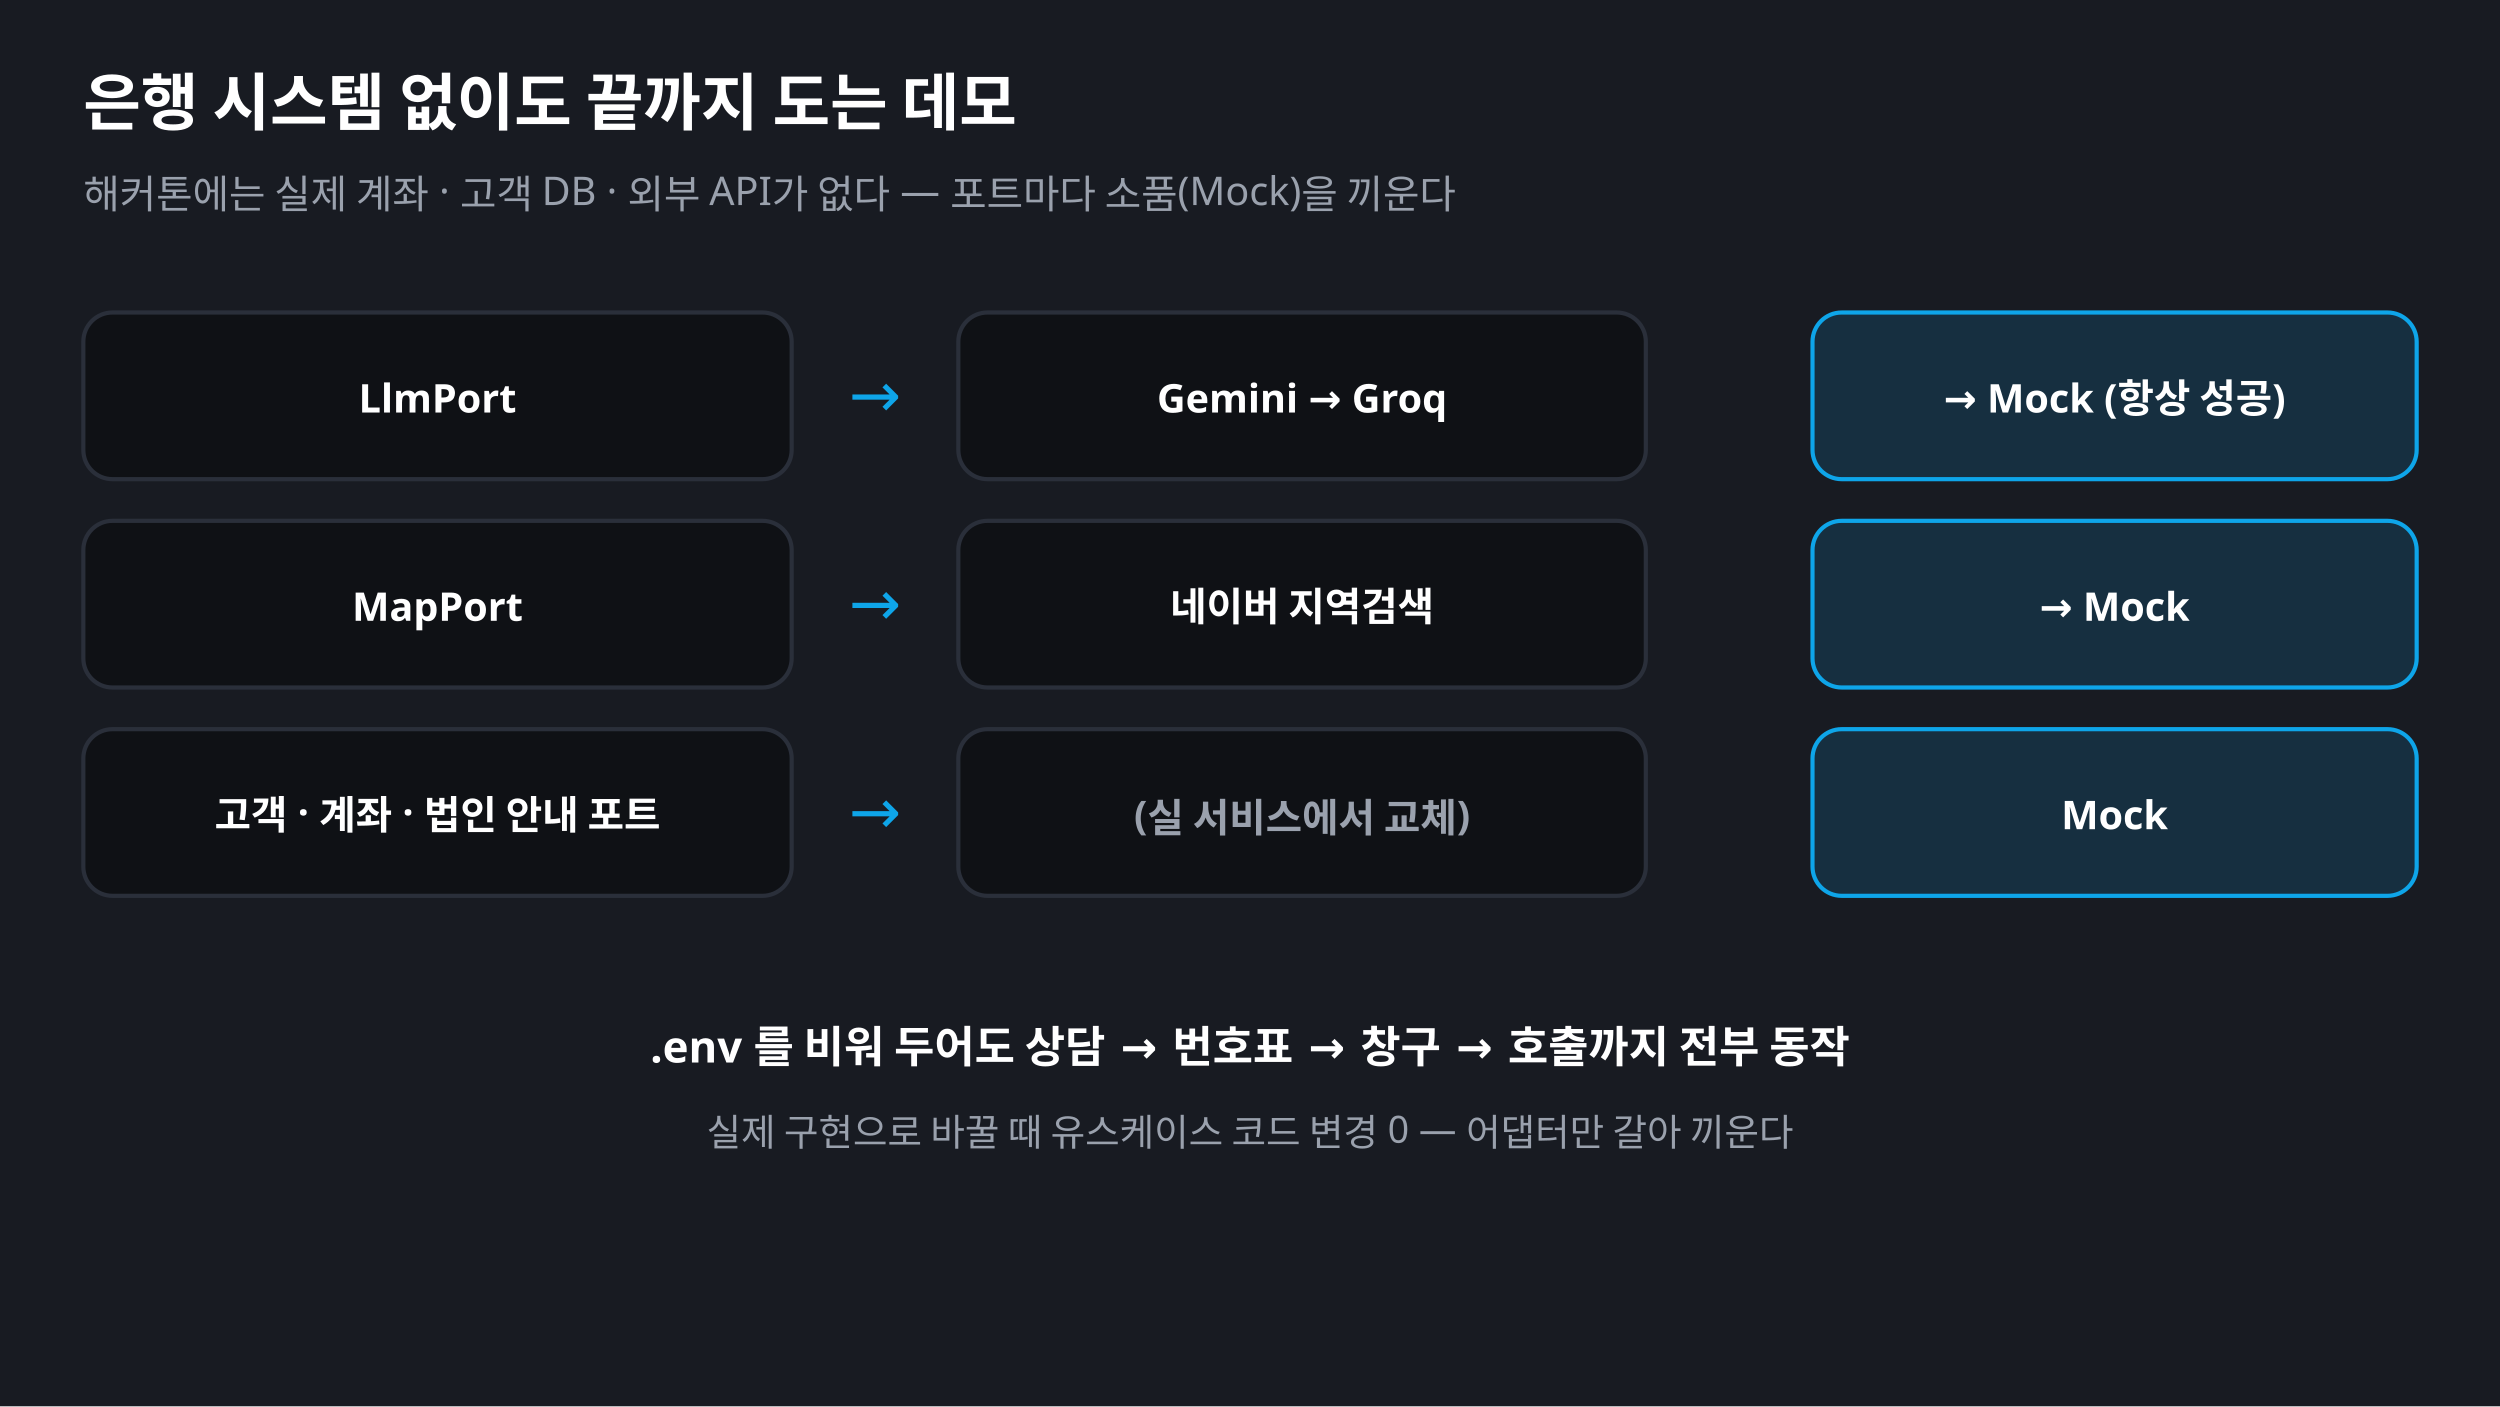
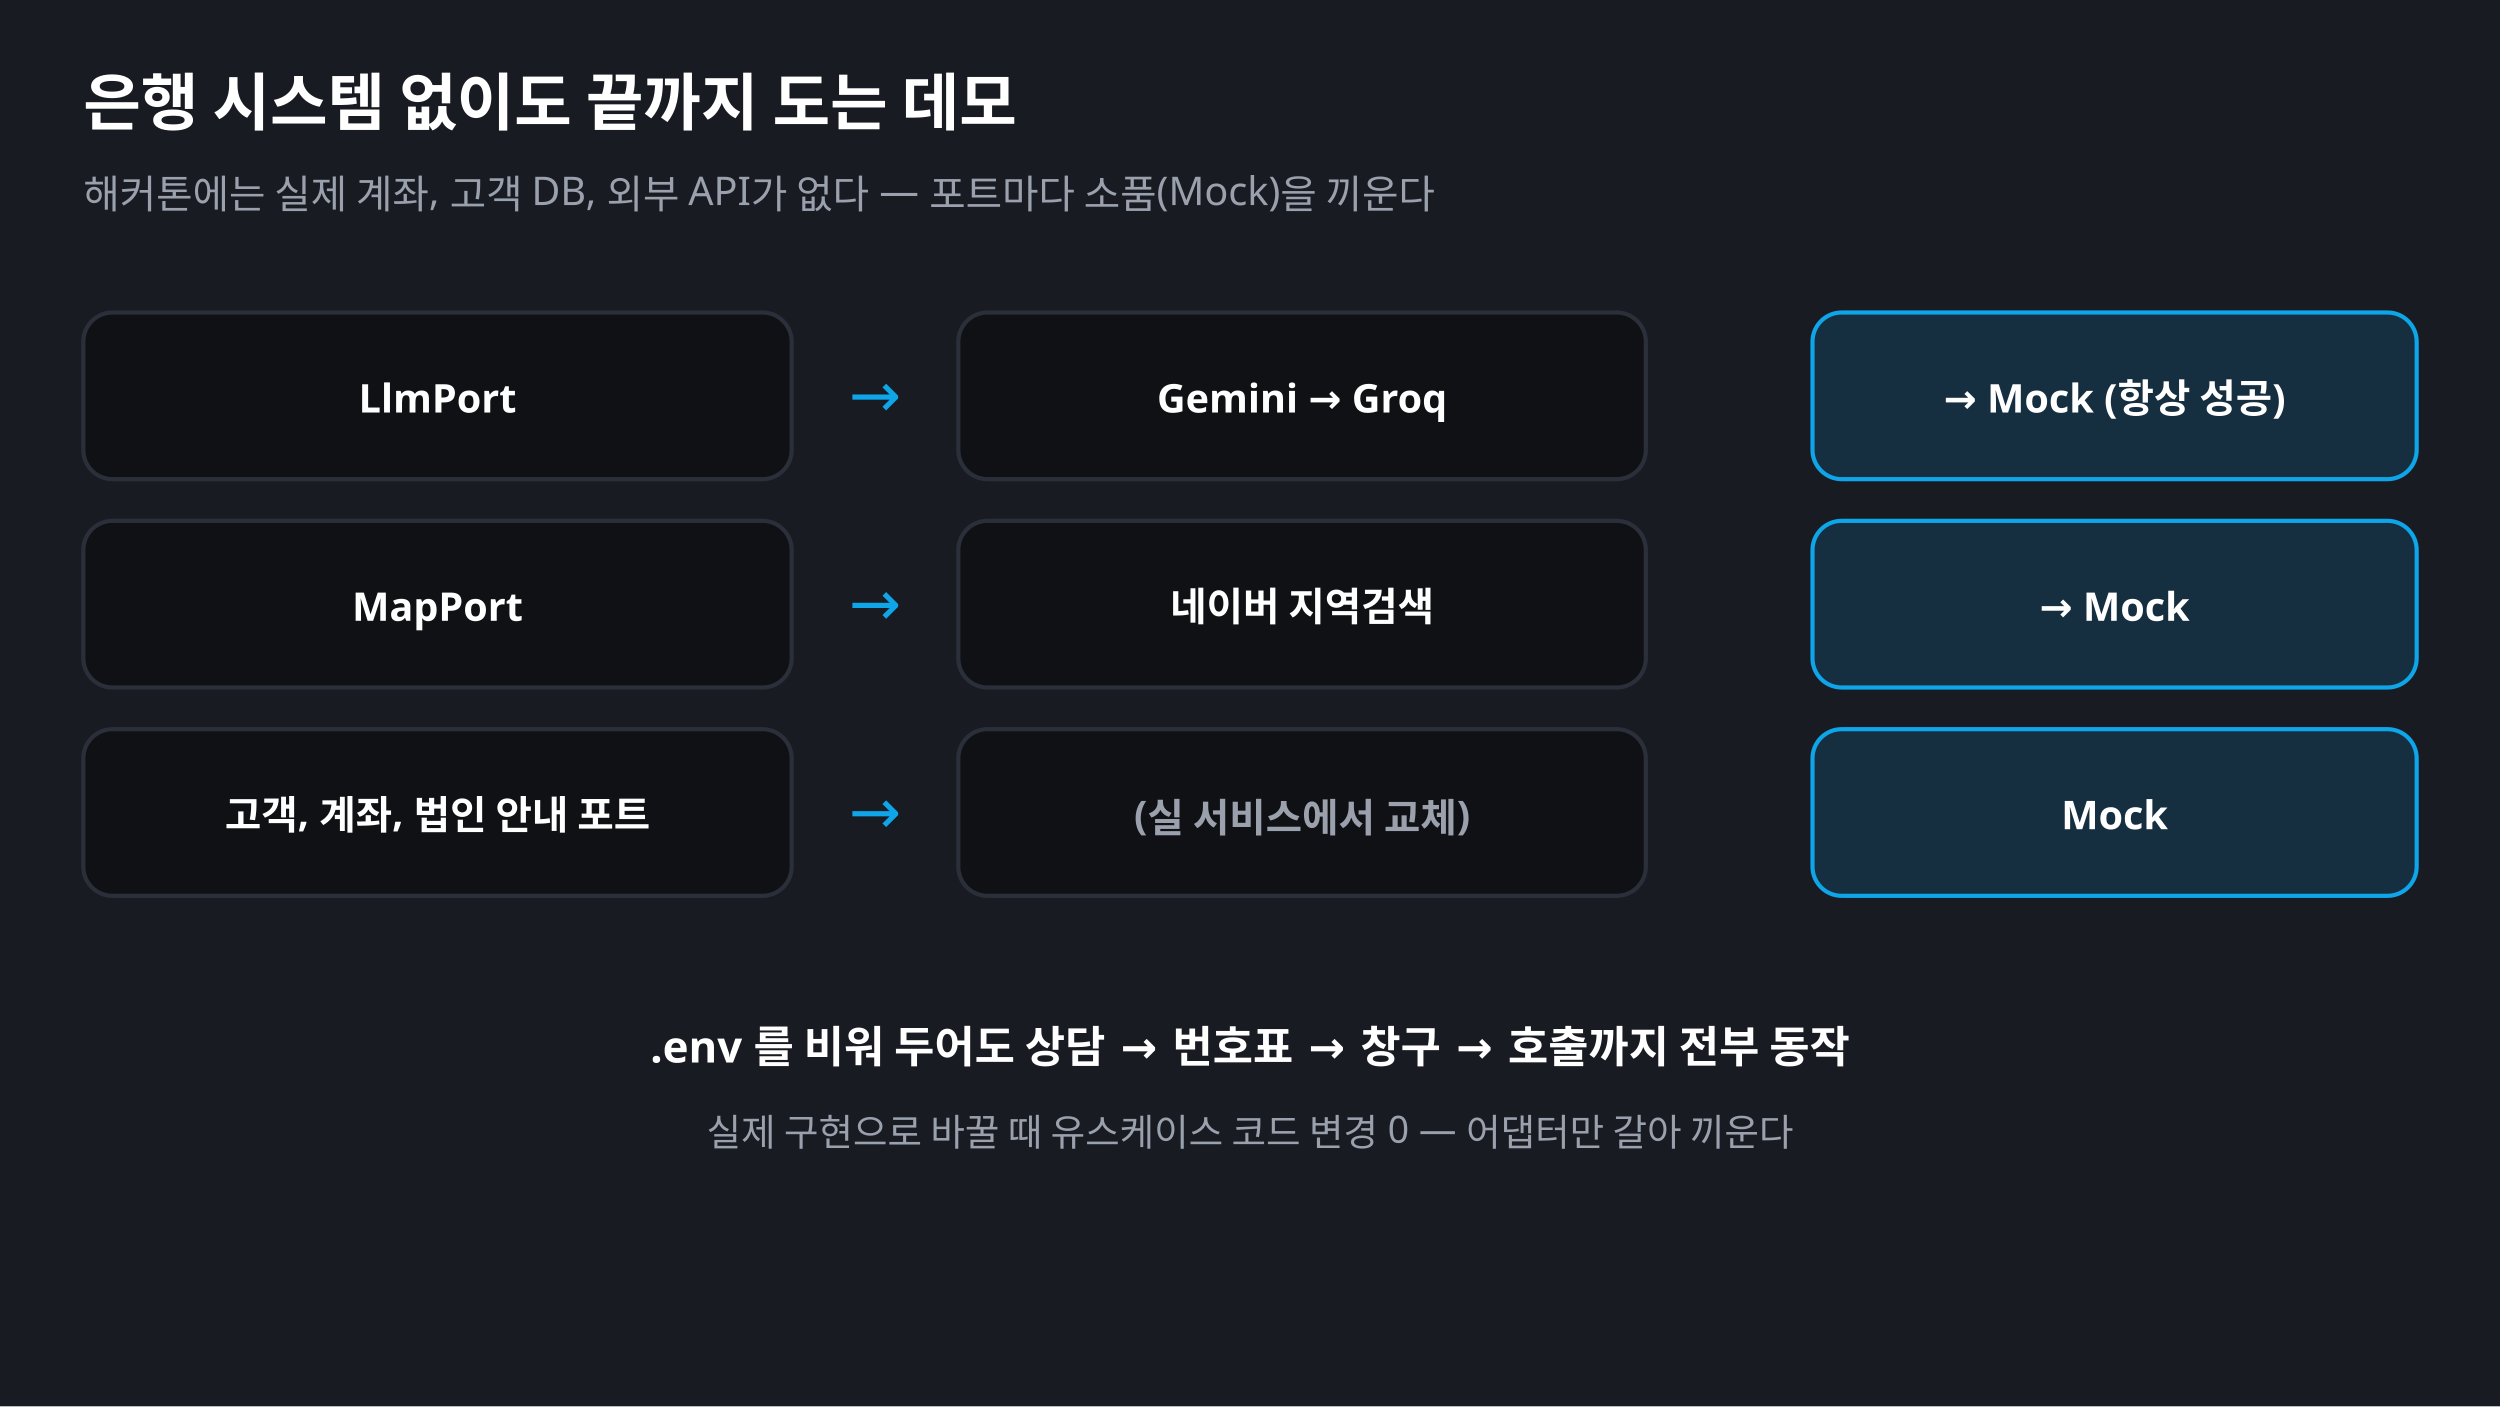
<svg xmlns="http://www.w3.org/2000/svg" viewBox="0 0 1200 675" font-family="Pretendard, 'Apple SD Gothic Neo', sans-serif">
  <rect width="1200" height="675" fill="#181b22" />
  <text x="40" y="60" fill="#fff" font-size="30" font-weight="700">은행 시스템 없이도 끝까지 도는 데모</text>
-   <text x="40" y="100" fill="#9aa1ad" font-size="19">해커톤에는 실제 계좌 · 고객 DB · 외부 API가 없다 — 포트마다 소품(Mock)을 끼운다</text>
+   <text x="40" y="100" fill="#9aa1ad" font-size="19">해커톤에는 실제 계좌, 고객 DB, 외부 API가 없다 — 포트마다 소품(Mock)을 끼운다</text>
  <g font-size="19" font-weight="700" text-anchor="middle">
    <rect x="40" y="150" width="340" height="80" rx="14" fill="#0f1115" stroke="#2a2f3a" stroke-width="2" />
    <text x="210" y="198" fill="#fff">LlmPort</text>
    <rect x="40" y="250" width="340" height="80" rx="14" fill="#0f1115" stroke="#2a2f3a" stroke-width="2" />
    <text x="210" y="298" fill="#fff">MapPort</text>
    <rect x="40" y="350" width="340" height="80" rx="14" fill="#0f1115" stroke="#2a2f3a" stroke-width="2" />
-     <text x="210" y="398" fill="#fff">고객 · 계좌 · 법인 안내 포트</text>
+     <text x="210" y="398" fill="#fff">고객, 계좌, 법인 안내 포트</text>
    <rect x="460" y="150" width="330" height="80" rx="14" fill="#0f1115" stroke="#2a2f3a" stroke-width="2" />
    <text x="625" y="198" fill="#fff">Gemini → Groq</text>
    <rect x="460" y="250" width="330" height="80" rx="14" fill="#0f1115" stroke="#2a2f3a" stroke-width="2" />
    <text x="625" y="298" fill="#fff">네이버 지역검색</text>
    <rect x="460" y="350" width="330" height="80" rx="14" fill="#0f1115" stroke="#2a2f3a" stroke-width="2" />
    <text x="625" y="398" fill="#9aa1ad">(실 서비스에서 교체)</text>
    <rect x="870" y="150" width="290" height="80" rx="14" fill="#0ea5e9" fill-opacity="0.15" stroke="#0ea5e9" stroke-width="2" />
    <text x="1015" y="198" fill="#fff">→ Mock (항상 성공)</text>
    <rect x="870" y="250" width="290" height="80" rx="14" fill="#0ea5e9" fill-opacity="0.15" stroke="#0ea5e9" stroke-width="2" />
    <text x="1015" y="298" fill="#fff">→ Mock</text>
    <rect x="870" y="350" width="290" height="80" rx="14" fill="#0ea5e9" fill-opacity="0.15" stroke="#0ea5e9" stroke-width="2" />
    <text x="1015" y="398" fill="#fff">Mock</text>
  </g>
  <g fill="#0ea5e9" font-size="30" text-anchor="middle">
    <text x="420" y="200">→</text>
    <text x="420" y="300">→</text>
    <text x="420" y="400">→</text>
  </g>
  <text x="600" y="510" fill="#fff" font-size="21" font-weight="700" text-anchor="middle">.env 를 비워 두어도 상담 → 번호표 → 창구 → 호출까지 전부 동작</text>
  <text x="600" y="550" fill="#9aa1ad" font-size="18" text-anchor="middle">실제 구현으로 바꿀 때 유스케이스 코드 변경 0 — 어댑터만 갈아 끼운다</text>
</svg>
